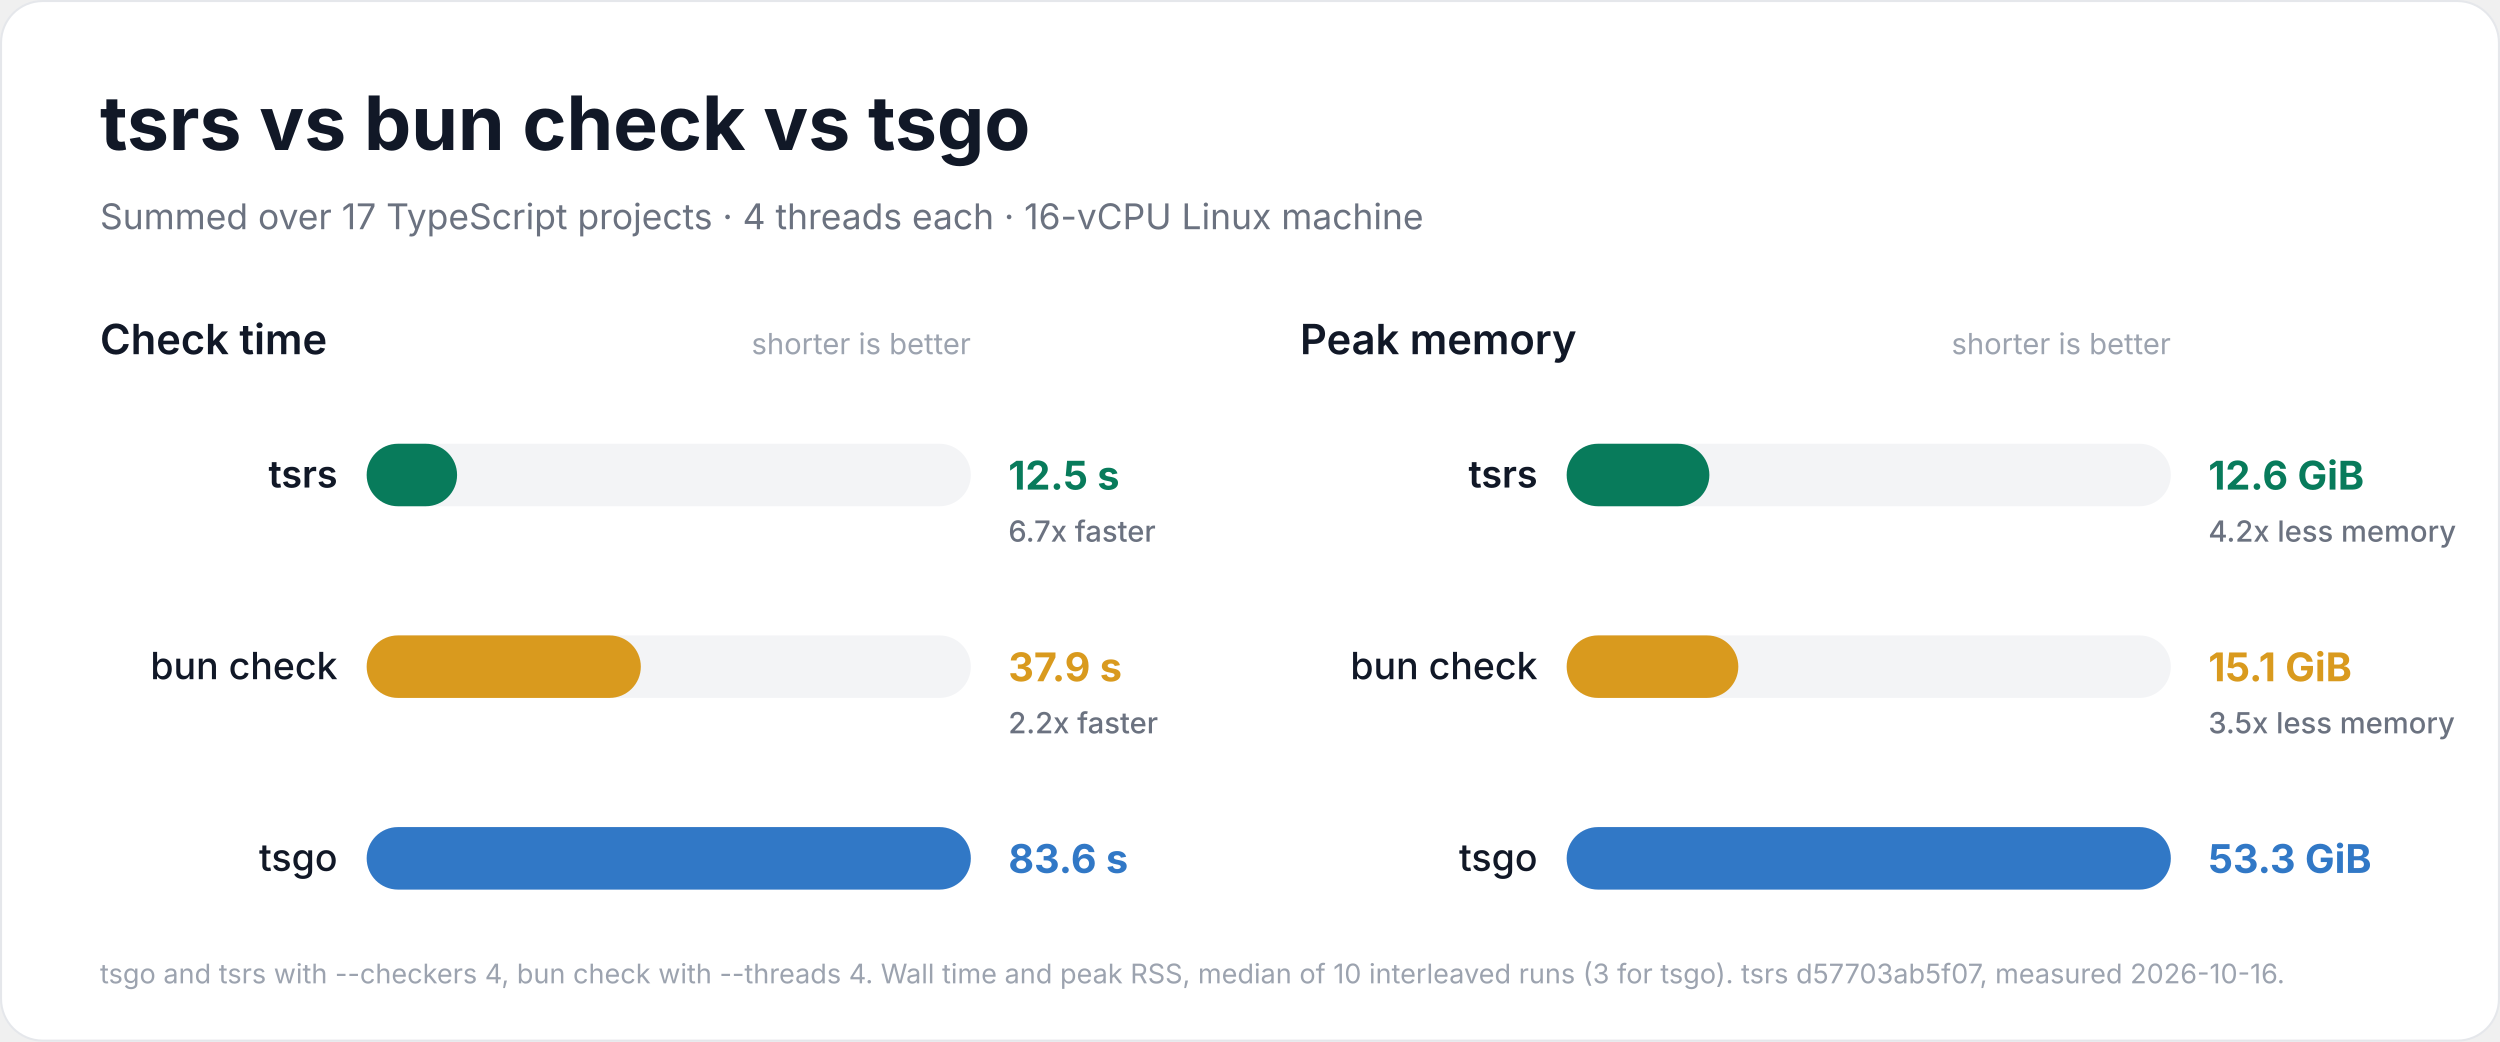
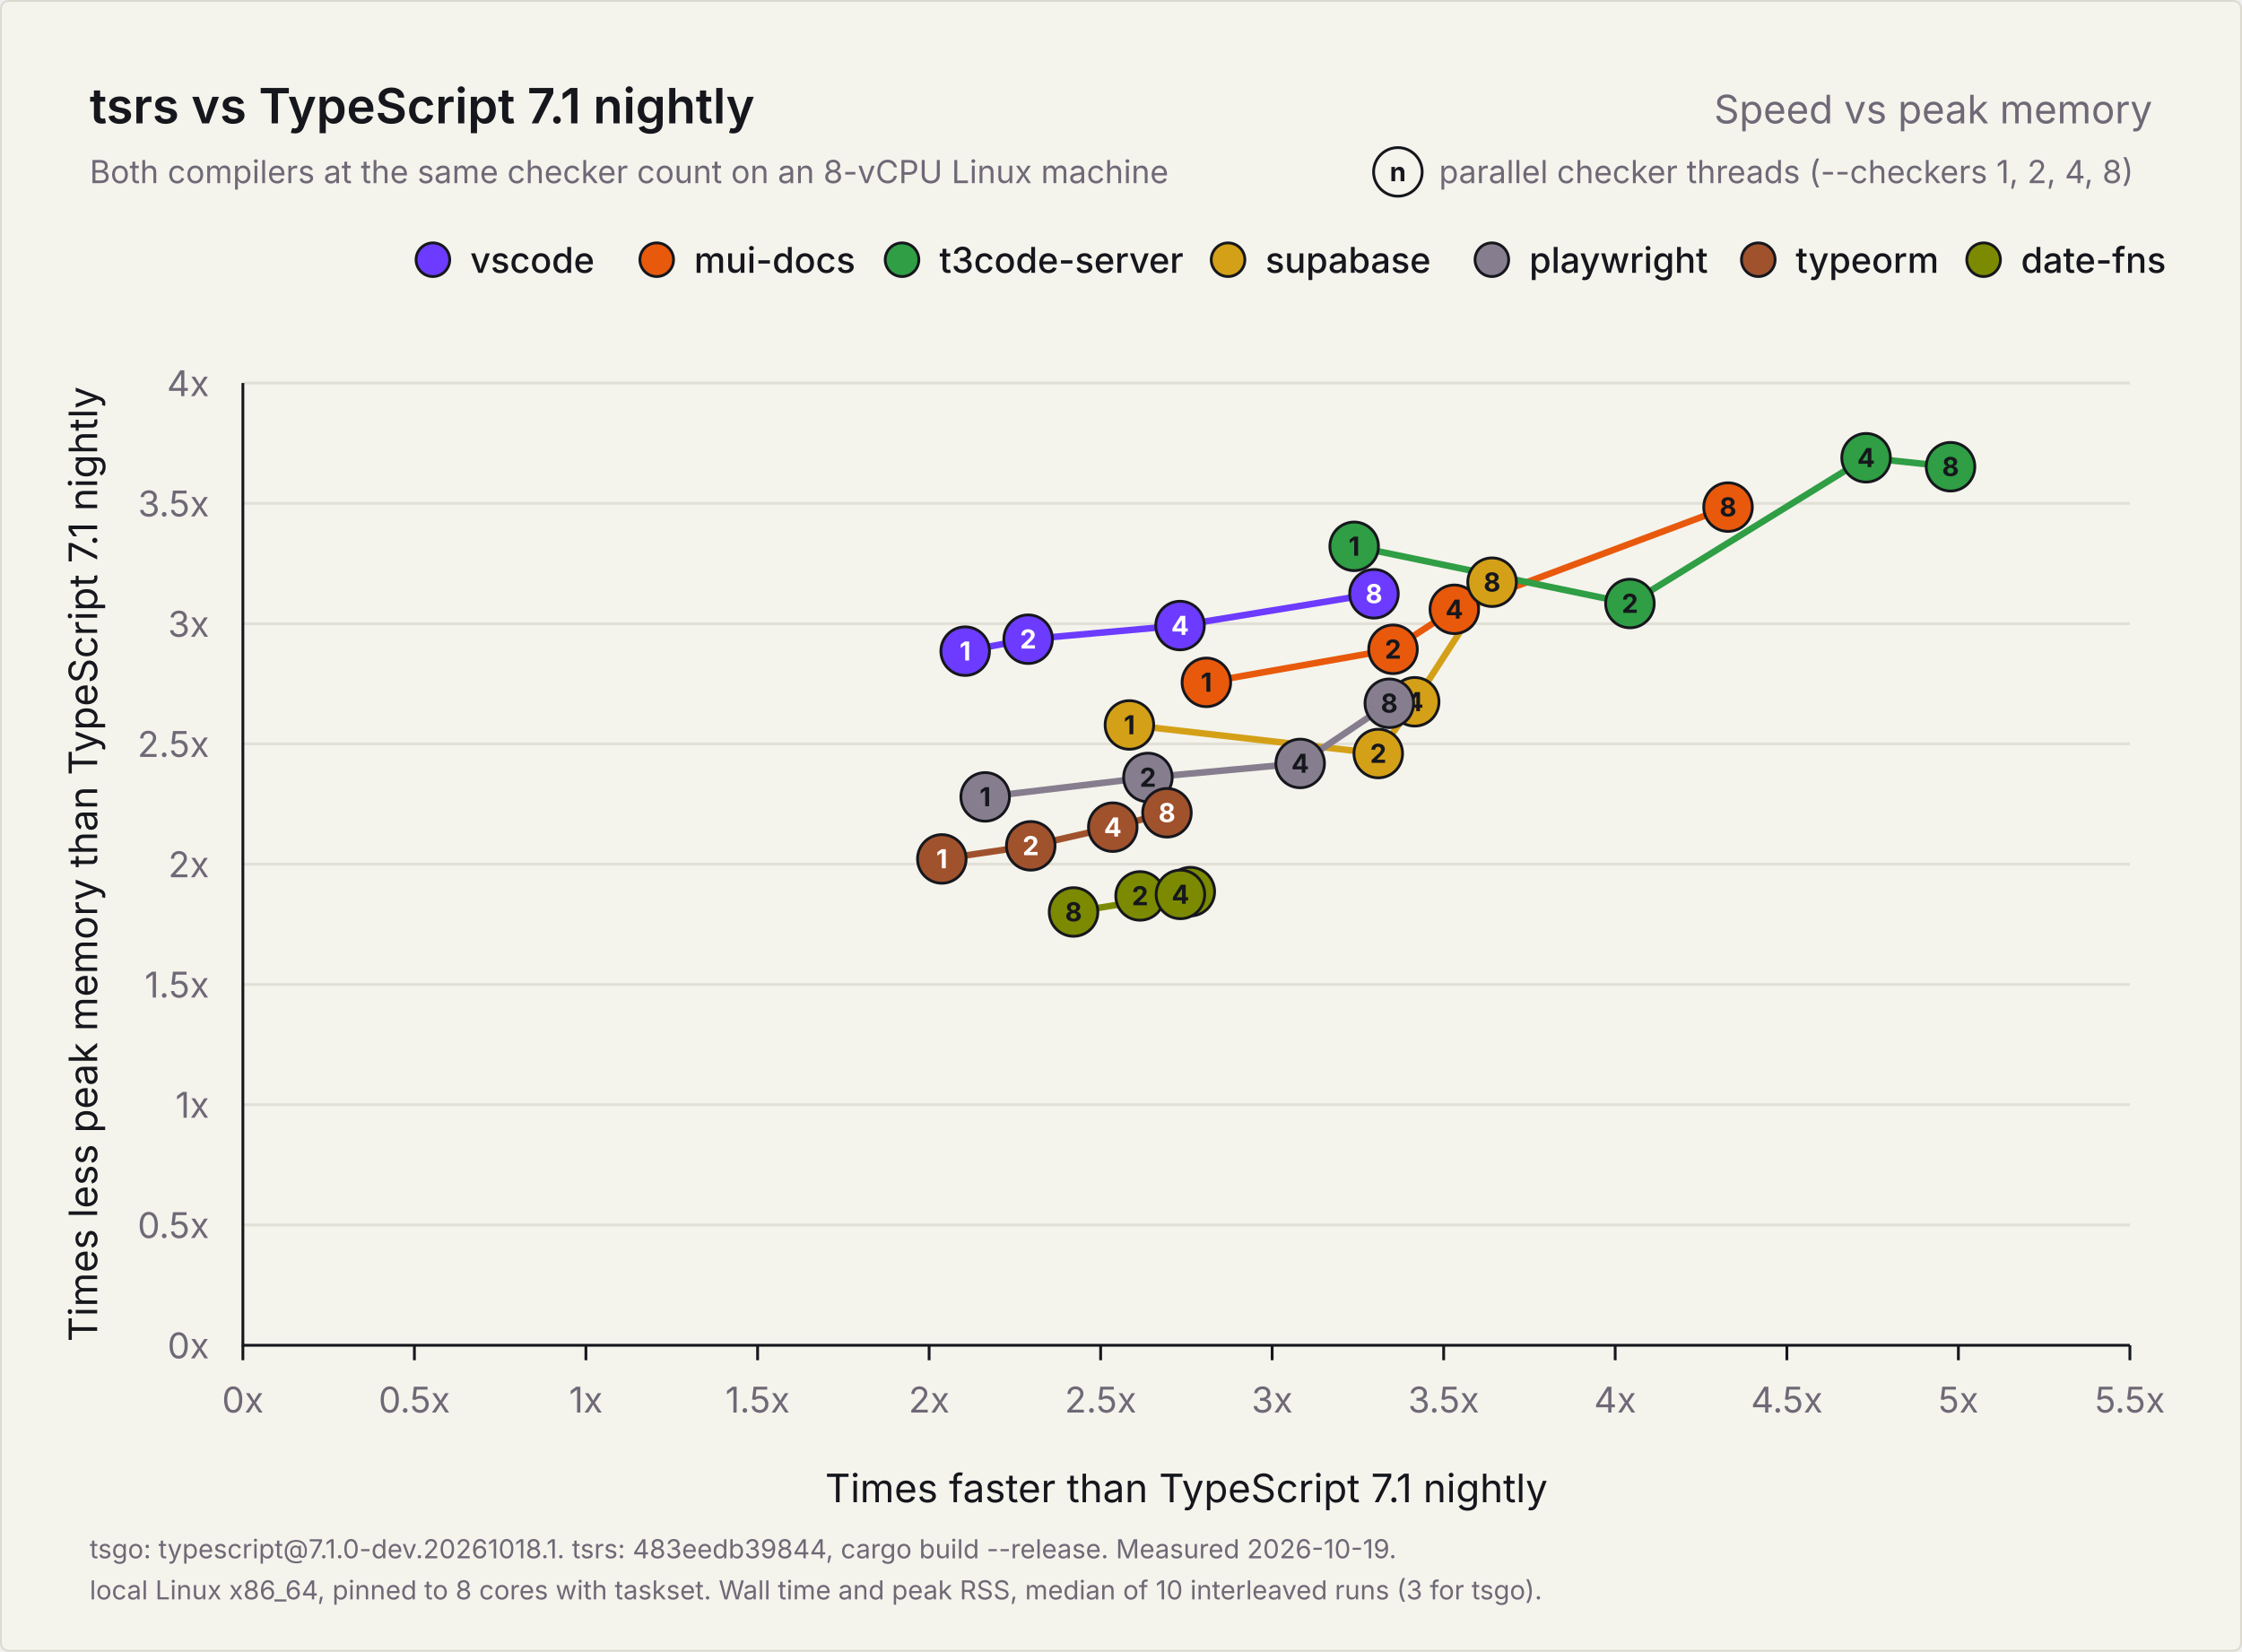
- <svg xmlns="http://www.w3.org/2000/svg" width="1200" height="500" viewBox="0 0 1200 500" role="img" aria-labelledby="title description">
-   <rect x="0.5" y="0.5" width="1199" height="499" rx="20" fill="#ffffff" stroke="#e5e7eb" />
-   <g font-family="Inter, -apple-system, BlinkMacSystemFont, 'Segoe UI', Helvetica, Arial, sans-serif" fill="#111827">
-     <text x="48" y="72" font-size="36" font-weight="700">tsrs vs bun check vs tsgo</text>
-     <text x="48" y="110" font-size="17" font-weight="400" fill="#6b7280">Summed over 17 TypeScript projects · 4 threads each · 16-vCPU Linux machine</text>
-     <g data-metric="wall_s">
-       <text x="48" y="170" font-size="20" font-weight="600">Check time</text>
-       <text x="466" y="170" font-size="14" font-weight="400" fill="#9ca3af" text-anchor="end">shorter is better</text>
-       <g data-compiler="tsrs" data-total="12.509">
-         <rect x="176" y="213.0" width="290" height="30" rx="15.0" fill="#f3f4f6" />
-         <rect x="176" y="213.0" width="43.4" height="30" rx="15.0" fill="#087b5b" />
-         <text x="162" y="234" font-size="18" font-weight="600" text-anchor="end">tsrs</text>
-         <text x="484" y="235" font-size="19" font-weight="700" fill="#087b5b">12.5 s</text>
-         <text x="484" y="260" font-size="14" font-weight="500" fill="#6b7280">6.7x faster</text>
+ <svg xmlns="http://www.w3.org/2000/svg" width="1200" height="884" viewBox="0 0 1200 884" role="img" aria-labelledby="title description">
+   <rect x="0.5" y="0.5" width="1199" height="883" rx="4" fill="#f4f3ec" stroke="#dcdad0" />
+   <g font-family="Inter, -apple-system, BlinkMacSystemFont, 'Segoe UI', Helvetica, Arial, sans-serif" fill="#16171d">
+     <text x="48" y="66" font-size="26" font-weight="600">tsrs vs TypeScript 7.1 nightly</text>
+     <text x="1152" y="66" font-size="21" font-weight="400" fill="#6f6876" text-anchor="end">Speed vs peak memory</text>
+     <text x="48" y="98" font-size="17" font-weight="400" fill="#6f6876">Both compilers at the same checker count on an 8-vCPU Linux machine</text>
+     <g data-role="key">
+       <text x="770.2" y="98" font-size="17" font-weight="400" fill="#6f6876">parallel checker threads (--checkers 1, 2, 4, 8)</text>
+       <circle cx="748.2" cy="92" r="13" fill="#f4f3ec" stroke="#16171d" stroke-width="1.5" />
+       <text x="748.2" y="97" font-size="14" font-weight="700" fill="#16171d" text-anchor="middle">n</text>
+     </g>
+     <g data-role="legend">
+       <circle cx="1061.7" cy="139" r="9" fill="#7b8a00" stroke="#16171d" stroke-width="1.5" />
+       <text x="1081.7" y="146" font-size="19" font-weight="500">date-fns</text>
+       <circle cx="941.1" cy="139" r="9" fill="#a0522d" stroke="#16171d" stroke-width="1.5" />
+       <text x="961.1" y="146" font-size="19" font-weight="500">typeorm</text>
+       <circle cx="798.5" cy="139" r="9" fill="#867e8e" stroke="#16171d" stroke-width="1.5" />
+       <text x="818.5" y="146" font-size="19" font-weight="500">playwright</text>
+       <circle cx="657.3" cy="139" r="9" fill="#d4a017" stroke="#16171d" stroke-width="1.5" />
+       <text x="677.3" y="146" font-size="19" font-weight="500">supabase</text>
+       <circle cx="482.8" cy="139" r="9" fill="#2f9e44" stroke="#16171d" stroke-width="1.5" />
+       <text x="502.8" y="146" font-size="19" font-weight="500">t3code-server</text>
+       <circle cx="351.5" cy="139" r="9" fill="#e8590c" stroke="#16171d" stroke-width="1.5" />
+       <text x="371.5" y="146" font-size="19" font-weight="500">mui-docs</text>
+       <circle cx="231.7" cy="139" r="9" fill="#6c3bff" stroke="#16171d" stroke-width="1.5" />
+       <text x="251.7" y="146" font-size="19" font-weight="500">vscode</text>
+     </g>
+     <g data-role="grid">
+       <text x="112" y="727.0" font-size="19" font-weight="400" fill="#6f6876" text-anchor="end">0x</text>
+       <line x1="130" y1="655.6" x2="1140" y2="655.6" stroke="#e2e0d6" stroke-width="1.5" />
+       <text x="112" y="662.6" font-size="19" font-weight="400" fill="#6f6876" text-anchor="end">0.5x</text>
+       <line x1="130" y1="591.2" x2="1140" y2="591.2" stroke="#e2e0d6" stroke-width="1.5" />
+       <text x="112" y="598.2" font-size="19" font-weight="400" fill="#6f6876" text-anchor="end">1x</text>
+       <line x1="130" y1="526.9" x2="1140" y2="526.9" stroke="#e2e0d6" stroke-width="1.5" />
+       <text x="112" y="533.9" font-size="19" font-weight="400" fill="#6f6876" text-anchor="end">1.5x</text>
+       <line x1="130" y1="462.5" x2="1140" y2="462.5" stroke="#e2e0d6" stroke-width="1.5" />
+       <text x="112" y="469.5" font-size="19" font-weight="400" fill="#6f6876" text-anchor="end">2x</text>
+       <line x1="130" y1="398.1" x2="1140" y2="398.1" stroke="#e2e0d6" stroke-width="1.5" />
+       <text x="112" y="405.1" font-size="19" font-weight="400" fill="#6f6876" text-anchor="end">2.5x</text>
+       <line x1="130" y1="333.8" x2="1140" y2="333.8" stroke="#e2e0d6" stroke-width="1.5" />
+       <text x="112" y="340.8" font-size="19" font-weight="400" fill="#6f6876" text-anchor="end">3x</text>
+       <line x1="130" y1="269.4" x2="1140" y2="269.4" stroke="#e2e0d6" stroke-width="1.5" />
+       <text x="112" y="276.4" font-size="19" font-weight="400" fill="#6f6876" text-anchor="end">3.5x</text>
+       <line x1="130" y1="205.0" x2="1140" y2="205.0" stroke="#e2e0d6" stroke-width="1.5" />
+       <text x="112" y="212.0" font-size="19" font-weight="400" fill="#6f6876" text-anchor="end">4x</text>
+       <line x1="130.0" y1="720" x2="130.0" y2="728" stroke="#16171d" stroke-width="1.5" />
+       <text x="130.0" y="756" font-size="19" font-weight="400" fill="#6f6876" text-anchor="middle">0x</text>
+       <line x1="221.8" y1="720" x2="221.8" y2="728" stroke="#16171d" stroke-width="1.5" />
+       <text x="221.8" y="756" font-size="19" font-weight="400" fill="#6f6876" text-anchor="middle">0.5x</text>
+       <line x1="313.6" y1="720" x2="313.6" y2="728" stroke="#16171d" stroke-width="1.5" />
+       <text x="313.6" y="756" font-size="19" font-weight="400" fill="#6f6876" text-anchor="middle">1x</text>
+       <line x1="405.5" y1="720" x2="405.5" y2="728" stroke="#16171d" stroke-width="1.5" />
+       <text x="405.5" y="756" font-size="19" font-weight="400" fill="#6f6876" text-anchor="middle">1.5x</text>
+       <line x1="497.3" y1="720" x2="497.3" y2="728" stroke="#16171d" stroke-width="1.5" />
+       <text x="497.3" y="756" font-size="19" font-weight="400" fill="#6f6876" text-anchor="middle">2x</text>
+       <line x1="589.1" y1="720" x2="589.1" y2="728" stroke="#16171d" stroke-width="1.5" />
+       <text x="589.1" y="756" font-size="19" font-weight="400" fill="#6f6876" text-anchor="middle">2.5x</text>
+       <line x1="680.9" y1="720" x2="680.9" y2="728" stroke="#16171d" stroke-width="1.5" />
+       <text x="680.9" y="756" font-size="19" font-weight="400" fill="#6f6876" text-anchor="middle">3x</text>
+       <line x1="772.7" y1="720" x2="772.7" y2="728" stroke="#16171d" stroke-width="1.5" />
+       <text x="772.7" y="756" font-size="19" font-weight="400" fill="#6f6876" text-anchor="middle">3.5x</text>
+       <line x1="864.5" y1="720" x2="864.5" y2="728" stroke="#16171d" stroke-width="1.5" />
+       <text x="864.5" y="756" font-size="19" font-weight="400" fill="#6f6876" text-anchor="middle">4x</text>
+       <line x1="956.4" y1="720" x2="956.4" y2="728" stroke="#16171d" stroke-width="1.5" />
+       <text x="956.4" y="756" font-size="19" font-weight="400" fill="#6f6876" text-anchor="middle">4.5x</text>
+       <line x1="1048.2" y1="720" x2="1048.2" y2="728" stroke="#16171d" stroke-width="1.5" />
+       <text x="1048.2" y="756" font-size="19" font-weight="400" fill="#6f6876" text-anchor="middle">5x</text>
+       <line x1="1140.0" y1="720" x2="1140.0" y2="728" stroke="#16171d" stroke-width="1.5" />
+       <text x="1140.0" y="756" font-size="19" font-weight="400" fill="#6f6876" text-anchor="middle">5.5x</text>
+       <path d="M130 205V720H1140" fill="none" stroke="#16171d" stroke-width="1.5" />
+       <text x="635.0" y="804" font-size="21" font-weight="400" text-anchor="middle">Times faster than TypeScript 7.1 nightly</text>
+       <text x="0" y="0" font-size="21" font-weight="400" text-anchor="middle" transform="translate(52 462.5) rotate(-90)">Times less peak memory than TypeScript 7.1 nightly</text>
+     </g>
+     <g data-role="points">
+       <polyline data-project="vscode" fill="none" stroke="#6c3bff" stroke-width="3.5" stroke-linejoin="round" stroke-linecap="round" points="516.6,348.5 550.3,342.1 631.6,334.8 735.4,317.8" />
+       <polyline data-project="mui-docs" fill="none" stroke="#e8590c" stroke-width="3.5" stroke-linejoin="round" stroke-linecap="round" points="645.7,365.2 745.6,347.5 778.4,326.1 924.9,271.4" />
+       <polyline data-project="t3code-server" fill="none" stroke="#2f9e44" stroke-width="3.5" stroke-linejoin="round" stroke-linecap="round" points="724.8,292.4 872.4,323.0 998.8,245.0 1044.0,249.8" />
+       <polyline data-project="supabase-studio" fill="none" stroke="#d4a017" stroke-width="3.5" stroke-linejoin="round" stroke-linecap="round" points="604.5,388.0 737.7,403.3 757.2,375.6 798.6,311.6" />
+       <polyline data-project="playwright" fill="none" stroke="#867e8e" stroke-width="3.5" stroke-linejoin="round" stroke-linecap="round" points="527.3,426.5 614.4,416.1 695.9,408.6 743.6,376.4" />
+       <polyline data-project="typeorm" fill="none" stroke="#a0522d" stroke-width="3.5" stroke-linejoin="round" stroke-linecap="round" points="504.1,459.7 551.7,452.7 595.6,442.7 624.6,435.0" />
+       <polyline data-project="date-fns" fill="none" stroke="#7b8a00" stroke-width="3.5" stroke-linejoin="round" stroke-linecap="round" points="637.1,477.2 610.2,479.5 631.8,478.7 574.6,488.1" />
+       <g data-project="vscode">
+         <circle data-checkers="1" data-speedup="2.10513" data-memory="2.88517" cx="516.6" cy="348.5" r="13" fill="#6c3bff" stroke="#16171d" stroke-width="1.5" />
+         <text x="516.6" y="353.5" font-size="14" font-weight="700" fill="#ffffff" text-anchor="middle">1</text>
+         <circle data-checkers="2" data-speedup="2.289" data-memory="2.93544" cx="550.3" cy="342.1" r="13" fill="#6c3bff" stroke="#16171d" stroke-width="1.5" />
+         <text x="550.3" y="347.1" font-size="14" font-weight="700" fill="#ffffff" text-anchor="middle">2</text>
+         <circle data-checkers="4" data-speedup="2.73153" data-memory="2.99209" cx="631.6" cy="334.8" r="13" fill="#6c3bff" stroke="#16171d" stroke-width="1.5" />
+         <text x="631.6" y="339.8" font-size="14" font-weight="700" fill="#ffffff" text-anchor="middle">4</text>
+         <circle data-checkers="8" data-speedup="3.29692" data-memory="3.12386" cx="735.4" cy="317.8" r="13" fill="#6c3bff" stroke="#16171d" stroke-width="1.5" />
+         <text x="735.4" y="322.8" font-size="14" font-weight="700" fill="#ffffff" text-anchor="middle">8</text>
      </g>
-       <g data-compiler="bun" data-total="37.9275">
-         <rect x="176" y="305.0" width="290" height="30" rx="15.0" fill="#f3f4f6" />
-         <rect x="176" y="305.0" width="131.6" height="30" rx="15.0" fill="#d99a1e" />
-         <text x="162" y="326" font-size="18" font-weight="500" text-anchor="end">bun check</text>
-         <text x="484" y="327" font-size="19" font-weight="700" fill="#d99a1e">37.9 s</text>
-         <text x="484" y="352" font-size="14" font-weight="500" fill="#6b7280">2.2x faster</text>
+       <g data-project="mui-docs">
+         <circle data-checkers="1" data-speedup="2.80833" data-memory="2.75598" cx="645.7" cy="365.2" r="13" fill="#e8590c" stroke="#16171d" stroke-width="1.5" />
+         <text x="645.7" y="370.2" font-size="14" font-weight="700" fill="#16171d" text-anchor="middle">1</text>
+         <circle data-checkers="2" data-speedup="3.35227" data-memory="2.89354" cx="745.6" cy="347.5" r="13" fill="#e8590c" stroke="#16171d" stroke-width="1.5" />
+         <text x="745.6" y="352.5" font-size="14" font-weight="700" fill="#16171d" text-anchor="middle">2</text>
+         <circle data-checkers="4" data-speedup="3.53114" data-memory="3.05952" cx="778.4" cy="326.1" r="13" fill="#e8590c" stroke="#16171d" stroke-width="1.5" />
+         <text x="778.4" y="331.1" font-size="14" font-weight="700" fill="#16171d" text-anchor="middle">4</text>
+         <circle data-checkers="8" data-speedup="4.32862" data-memory="3.48441" cx="924.9" cy="271.4" r="13" fill="#e8590c" stroke="#16171d" stroke-width="1.5" />
+         <text x="924.9" y="276.4" font-size="14" font-weight="700" fill="#16171d" text-anchor="middle">8</text>
      </g>
-       <g data-compiler="tsgo" data-total="83.566">
-         <rect x="176" y="397.0" width="290" height="30" rx="15.0" fill="#f3f4f6" />
-         <rect x="176" y="397.0" width="290.0" height="30" rx="15.0" fill="#3178c6" />
-         <text x="162" y="418" font-size="18" font-weight="500" text-anchor="end">tsgo</text>
-         <text x="484" y="419" font-size="19" font-weight="700" fill="#3178c6">83.6 s</text>
+       <g data-project="t3code-server">
+         <circle data-checkers="1" data-speedup="3.23891" data-memory="3.32122" cx="724.8" cy="292.4" r="13" fill="#2f9e44" stroke="#16171d" stroke-width="1.5" />
+         <text x="724.8" y="297.4" font-size="14" font-weight="700" fill="#16171d" text-anchor="middle">1</text>
+         <circle data-checkers="2" data-speedup="4.04289" data-memory="3.08312" cx="872.4" cy="323.0" r="13" fill="#2f9e44" stroke="#16171d" stroke-width="1.5" />
+         <text x="872.4" y="328.0" font-size="14" font-weight="700" fill="#16171d" text-anchor="middle">2</text>
+         <circle data-checkers="4" data-speedup="4.7313" data-memory="3.68938" cx="998.8" cy="245.0" r="13" fill="#2f9e44" stroke="#16171d" stroke-width="1.5" />
+         <text x="998.8" y="250.0" font-size="14" font-weight="700" fill="#16171d" text-anchor="middle">4</text>
+         <circle data-checkers="8" data-speedup="4.97701" data-memory="3.65194" cx="1044.0" cy="249.8" r="13" fill="#2f9e44" stroke="#16171d" stroke-width="1.5" />
+         <text x="1044.0" y="254.8" font-size="14" font-weight="700" fill="#16171d" text-anchor="middle">8</text>
+       </g>
+       <g data-project="supabase-studio">
+         <circle data-checkers="1" data-speedup="2.58388" data-memory="2.57853" cx="604.5" cy="388.0" r="13" fill="#d4a017" stroke="#16171d" stroke-width="1.5" />
+         <text x="604.5" y="393.0" font-size="14" font-weight="700" fill="#16171d" text-anchor="middle">1</text>
+         <circle data-checkers="2" data-speedup="3.30899" data-memory="2.45989" cx="737.7" cy="403.3" r="13" fill="#d4a017" stroke="#16171d" stroke-width="1.5" />
+         <text x="737.7" y="408.3" font-size="14" font-weight="700" fill="#16171d" text-anchor="middle">2</text>
+         <circle data-checkers="4" data-speedup="3.41565" data-memory="2.67505" cx="757.2" cy="375.6" r="13" fill="#d4a017" stroke="#16171d" stroke-width="1.5" />
+         <text x="757.2" y="380.6" font-size="14" font-weight="700" fill="#16171d" text-anchor="middle">4</text>
+         <circle data-checkers="8" data-speedup="3.64073" data-memory="3.17204" cx="798.6" cy="311.6" r="13" fill="#d4a017" stroke="#16171d" stroke-width="1.5" />
+         <text x="798.6" y="316.6" font-size="14" font-weight="700" fill="#16171d" text-anchor="middle">8</text>
+       </g>
+       <g data-project="playwright">
+         <circle data-checkers="1" data-speedup="2.16361" data-memory="2.27954" cx="527.3" cy="426.5" r="13" fill="#867e8e" stroke="#16171d" stroke-width="1.5" />
+         <text x="527.3" y="431.5" font-size="14" font-weight="700" fill="#16171d" text-anchor="middle">1</text>
+         <circle data-checkers="2" data-speedup="2.63804" data-memory="2.36077" cx="614.4" cy="416.1" r="13" fill="#867e8e" stroke="#16171d" stroke-width="1.5" />
+         <text x="614.4" y="421.1" font-size="14" font-weight="700" fill="#16171d" text-anchor="middle">2</text>
+         <circle data-checkers="4" data-speedup="3.0815" data-memory="2.41899" cx="695.9" cy="408.6" r="13" fill="#867e8e" stroke="#16171d" stroke-width="1.5" />
+         <text x="695.9" y="413.6" font-size="14" font-weight="700" fill="#16171d" text-anchor="middle">4</text>
+         <circle data-checkers="8" data-speedup="3.34164" data-memory="2.6691" cx="743.6" cy="376.4" r="13" fill="#867e8e" stroke="#16171d" stroke-width="1.5" />
+         <text x="743.6" y="381.4" font-size="14" font-weight="700" fill="#16171d" text-anchor="middle">8</text>
+       </g>
+       <g data-project="typeorm">
+         <circle data-checkers="1" data-speedup="2.03739" data-memory="2.02204" cx="504.1" cy="459.7" r="13" fill="#a0522d" stroke="#16171d" stroke-width="1.5" />
+         <text x="504.1" y="464.7" font-size="14" font-weight="700" fill="#ffffff" text-anchor="middle">1</text>
+         <circle data-checkers="2" data-speedup="2.2966" data-memory="2.07634" cx="551.7" cy="452.7" r="13" fill="#a0522d" stroke="#16171d" stroke-width="1.5" />
+         <text x="551.7" y="457.7" font-size="14" font-weight="700" fill="#ffffff" text-anchor="middle">2</text>
+         <circle data-checkers="4" data-speedup="2.53571" data-memory="2.15407" cx="595.6" cy="442.7" r="13" fill="#a0522d" stroke="#16171d" stroke-width="1.5" />
+         <text x="595.6" y="447.7" font-size="14" font-weight="700" fill="#ffffff" text-anchor="middle">4</text>
+         <circle data-checkers="8" data-speedup="2.69351" data-memory="2.21353" cx="624.6" cy="435.0" r="13" fill="#a0522d" stroke="#16171d" stroke-width="1.5" />
+         <text x="624.6" y="440.0" font-size="14" font-weight="700" fill="#ffffff" text-anchor="middle">8</text>
+       </g>
+       <g data-project="date-fns">
+         <circle data-checkers="1" data-speedup="2.76147" data-memory="1.88611" cx="637.1" cy="477.2" r="13" fill="#7b8a00" stroke="#16171d" stroke-width="1.5" />
+         <text x="637.1" y="482.2" font-size="14" font-weight="700" fill="#16171d" text-anchor="middle">1</text>
+         <circle data-checkers="2" data-speedup="2.61468" data-memory="1.86758" cx="610.2" cy="479.5" r="13" fill="#7b8a00" stroke="#16171d" stroke-width="1.5" />
+         <text x="610.2" y="484.5" font-size="14" font-weight="700" fill="#16171d" text-anchor="middle">2</text>
+         <circle data-checkers="4" data-speedup="2.73239" data-memory="1.87444" cx="631.8" cy="478.7" r="13" fill="#7b8a00" stroke="#16171d" stroke-width="1.5" />
+         <text x="631.8" y="483.7" font-size="14" font-weight="700" fill="#16171d" text-anchor="middle">4</text>
+         <circle data-checkers="8" data-speedup="2.42105" data-memory="1.8011" cx="574.6" cy="488.1" r="13" fill="#7b8a00" stroke="#16171d" stroke-width="1.5" />
+         <text x="574.6" y="493.1" font-size="14" font-weight="700" fill="#16171d" text-anchor="middle">8</text>
      </g>
    </g>
-     <g data-metric="peak_rss_bytes">
-       <text x="624" y="170" font-size="20" font-weight="600">Peak memory</text>
-       <text x="1042" y="170" font-size="14" font-weight="400" fill="#9ca3af" text-anchor="end">shorter is better</text>
-       <g data-compiler="tsrs" data-total="1.35187e+10">
-         <rect x="752" y="213.0" width="290" height="30" rx="15.0" fill="#f3f4f6" />
-         <rect x="752" y="213.0" width="68.5" height="30" rx="15.0" fill="#087b5b" />
-         <text x="738" y="234" font-size="18" font-weight="600" text-anchor="end">tsrs</text>
-         <text x="1060" y="235" font-size="19" font-weight="700" fill="#087b5b">12.6 GiB</text>
-         <text x="1060" y="260" font-size="14" font-weight="500" fill="#6b7280">4.2x less memory</text>
-       </g>
-       <g data-compiler="bun" data-total="1.62548e+10">
-         <rect x="752" y="305.0" width="290" height="30" rx="15.0" fill="#f3f4f6" />
-         <rect x="752" y="305.0" width="82.4" height="30" rx="15.0" fill="#d99a1e" />
-         <text x="738" y="326" font-size="18" font-weight="500" text-anchor="end">bun check</text>
-         <text x="1060" y="327" font-size="19" font-weight="700" fill="#d99a1e">15.1 GiB</text>
-         <text x="1060" y="352" font-size="14" font-weight="500" fill="#6b7280">3.5x less memory</text>
-       </g>
-       <g data-compiler="tsgo" data-total="5.7199e+10">
-         <rect x="752" y="397.0" width="290" height="30" rx="15.0" fill="#f3f4f6" />
-         <rect x="752" y="397.0" width="290.0" height="30" rx="15.0" fill="#3178c6" />
-         <text x="738" y="418" font-size="18" font-weight="500" text-anchor="end">tsgo</text>
-         <text x="1060" y="419" font-size="19" font-weight="700" fill="#3178c6">53.3 GiB</text>
-       </g>
-     </g>
-     <text x="48" y="472" font-size="13" font-weight="400" fill="#9ca3af">tsgo and tsrs with --checkers 4, bun check with --threads 4. Wall time and peak RSS, median of 10 interleaved runs (3 for tsgo). tsrs d57703ab5f07, measured 2026-10-16.</text>
+     <text x="48" y="834" font-size="14" font-weight="400" fill="#6f6876">tsgo: typescript@7.1.0-dev.20261018.1. tsrs: 483eedb39844, cargo build --release. Measured 2026-10-19.</text>
+     <text x="48" y="856" font-size="14" font-weight="400" fill="#6f6876">local Linux x86_64, pinned to 8 cores with taskset. Wall time and peak RSS, median of 10 interleaved runs (3 for tsgo).</text>
  </g>
</svg>
